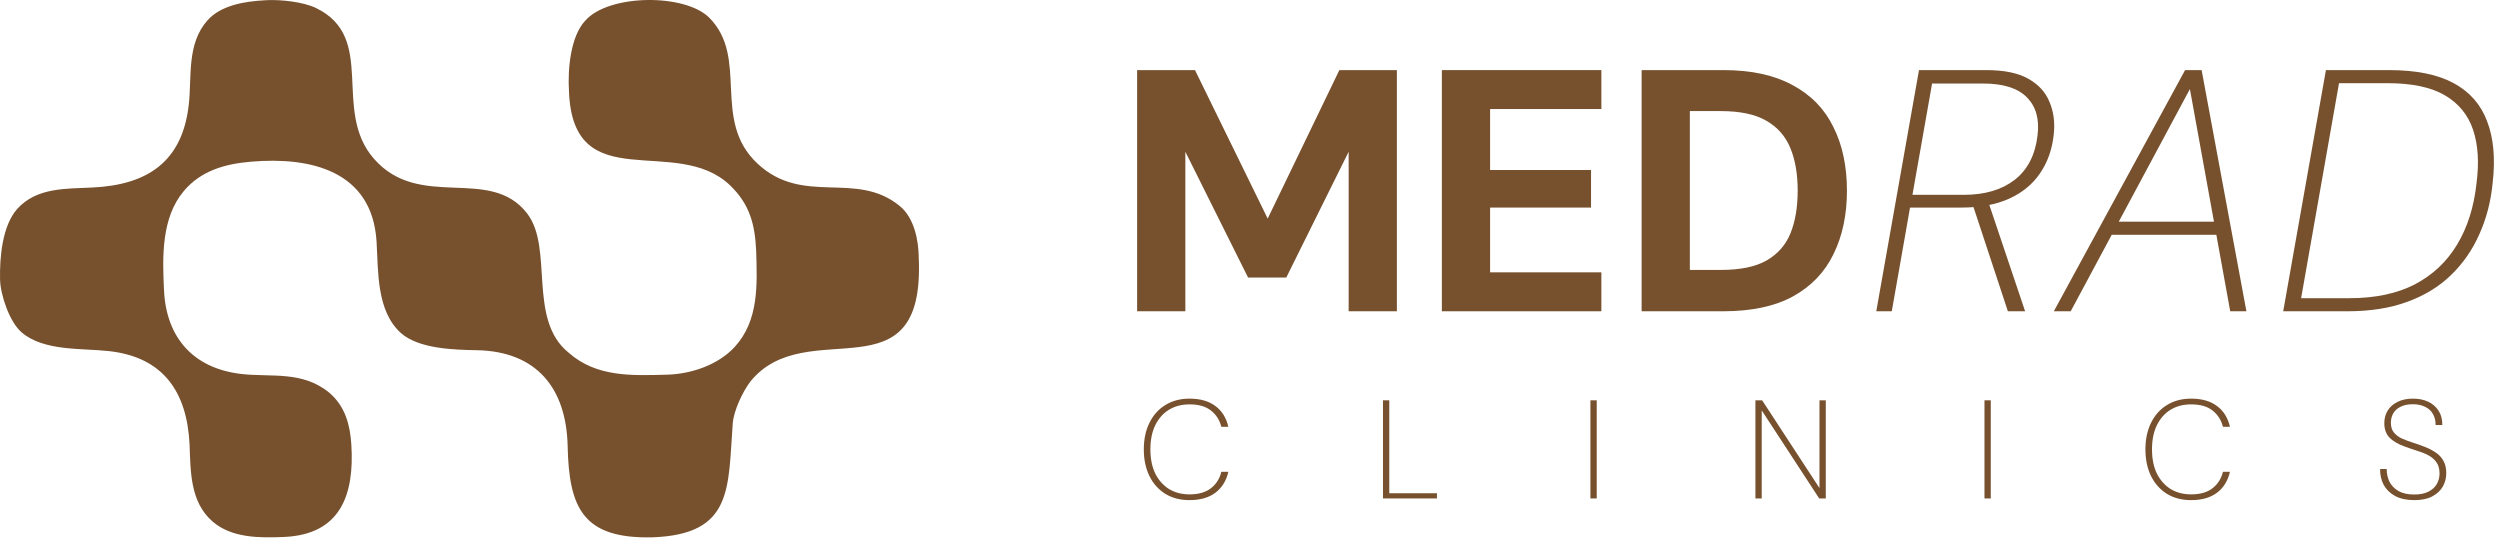
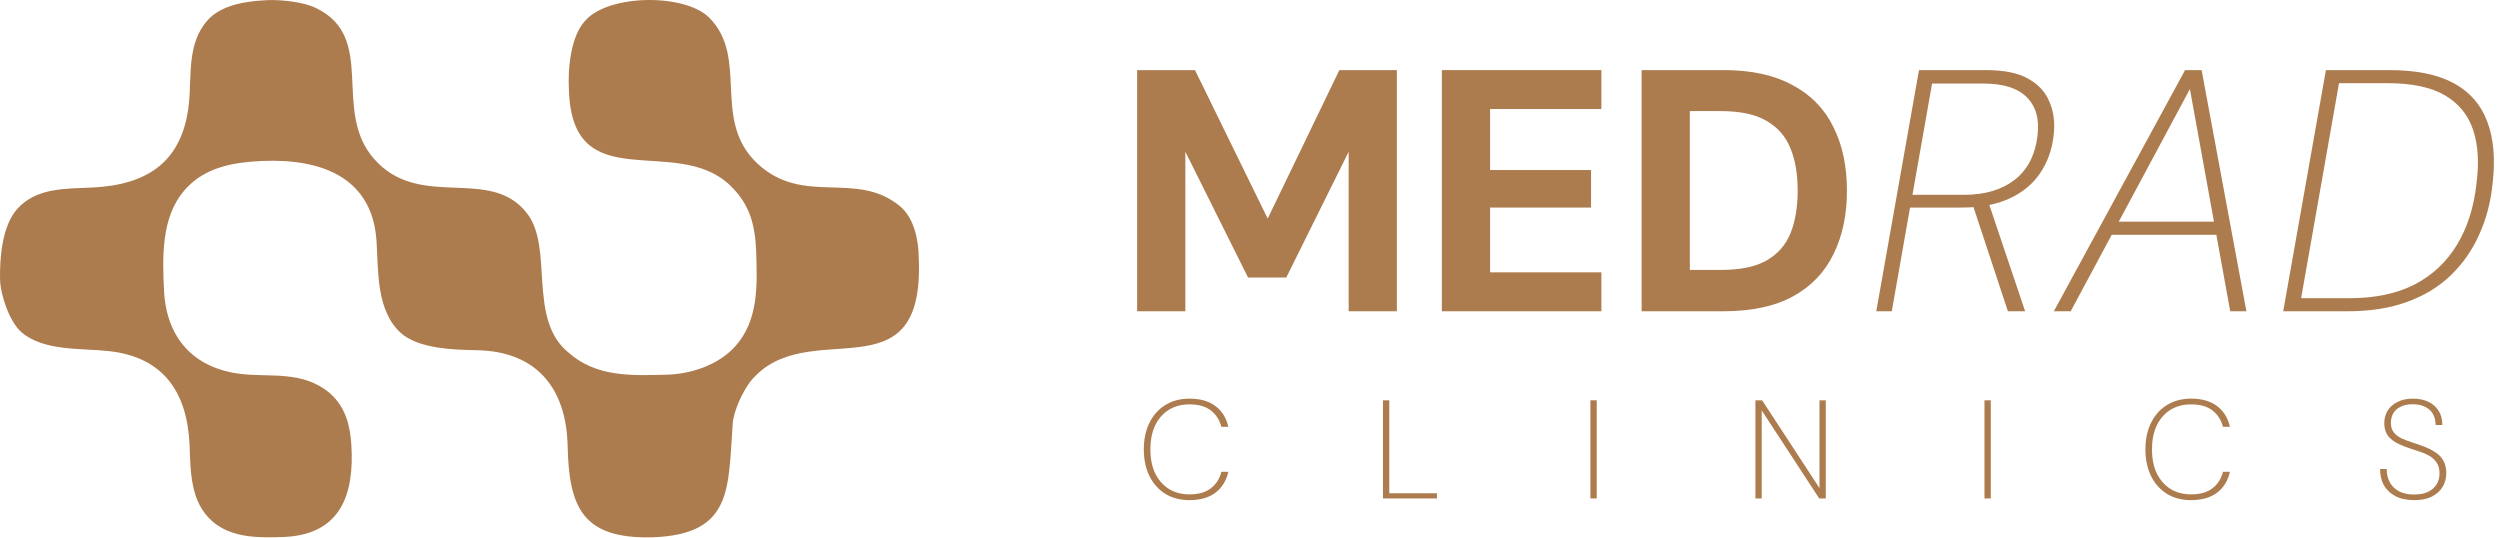
<svg xmlns="http://www.w3.org/2000/svg" width="321" height="69" viewBox="0 0 321 69" fill="none">
-   <path d="M309.996 64.216C309.024 64.216 308.208 64.042 307.548 63.694C306.9 63.346 306.408 62.872 306.072 62.272C305.748 61.66 305.592 60.976 305.604 60.22H306.45C306.45 60.808 306.57 61.354 306.81 61.858C307.062 62.35 307.446 62.746 307.962 63.046C308.49 63.346 309.162 63.496 309.978 63.496C310.722 63.496 311.328 63.376 311.796 63.136C312.276 62.896 312.636 62.572 312.876 62.164C313.116 61.756 313.236 61.3 313.236 60.796C313.236 60.184 313.098 59.698 312.822 59.338C312.558 58.966 312.204 58.666 311.76 58.438C311.328 58.21 310.842 58.018 310.302 57.862C309.774 57.694 309.252 57.514 308.736 57.322C307.896 57.022 307.254 56.644 306.81 56.188C306.366 55.72 306.144 55.102 306.144 54.334C306.144 53.746 306.282 53.218 306.558 52.75C306.846 52.27 307.266 51.892 307.818 51.616C308.37 51.328 309.042 51.184 309.834 51.184C310.566 51.184 311.214 51.316 311.778 51.58C312.342 51.844 312.786 52.228 313.11 52.732C313.434 53.224 313.596 53.836 313.596 54.568H312.732C312.732 54.004 312.612 53.524 312.372 53.128C312.144 52.732 311.808 52.432 311.364 52.228C310.932 52.012 310.416 51.904 309.816 51.904C309.18 51.904 308.652 52.012 308.232 52.228C307.812 52.432 307.5 52.714 307.296 53.074C307.092 53.422 306.99 53.824 306.99 54.28C306.99 54.796 307.116 55.21 307.368 55.522C307.62 55.834 307.956 56.092 308.376 56.296C308.808 56.488 309.288 56.668 309.816 56.836C310.344 57.004 310.884 57.196 311.436 57.412C311.94 57.616 312.39 57.856 312.786 58.132C313.194 58.408 313.512 58.756 313.74 59.176C313.98 59.596 314.1 60.124 314.1 60.76C314.1 61.384 313.95 61.96 313.65 62.488C313.35 63.004 312.894 63.424 312.282 63.748C311.682 64.06 310.92 64.216 309.996 64.216Z" fill="#77512E" />
-   <path d="M281.339 64.216C280.151 64.216 279.113 63.946 278.225 63.406C277.349 62.854 276.671 62.092 276.191 61.12C275.711 60.136 275.471 58.996 275.471 57.7C275.471 56.404 275.711 55.27 276.191 54.298C276.671 53.314 277.349 52.552 278.225 52.012C279.113 51.46 280.151 51.184 281.339 51.184C282.719 51.184 283.829 51.502 284.669 52.138C285.509 52.762 286.061 53.65 286.325 54.802H285.425C285.209 53.938 284.765 53.242 284.093 52.714C283.433 52.186 282.515 51.922 281.339 51.922C280.343 51.922 279.467 52.15 278.711 52.606C277.967 53.062 277.379 53.722 276.947 54.586C276.527 55.45 276.317 56.488 276.317 57.7C276.317 58.912 276.527 59.95 276.947 60.814C277.379 61.666 277.967 62.326 278.711 62.794C279.467 63.25 280.343 63.478 281.339 63.478C282.503 63.478 283.421 63.214 284.093 62.686C284.777 62.146 285.221 61.444 285.425 60.58H286.325C286.061 61.732 285.509 62.626 284.669 63.262C283.829 63.898 282.719 64.216 281.339 64.216Z" fill="#77512E" />
-   <path d="M254.807 64V51.4H255.617V64H254.807Z" fill="#77512E" />
-   <path d="M225.395 64V51.4H226.259L233.621 62.668V51.4H234.431V64H233.585L226.205 52.696V64H225.395Z" fill="#77512E" />
-   <path d="M204.209 64V51.4H205.019V64H204.209Z" fill="#77512E" />
-   <path d="M177.574 64V51.4H178.384V63.334H184.504V64H177.574Z" fill="#77512E" />
-   <path d="M152.733 64.216C151.545 64.216 150.507 63.946 149.619 63.406C148.743 62.854 148.065 62.092 147.585 61.12C147.105 60.136 146.865 58.996 146.865 57.7C146.865 56.404 147.105 55.27 147.585 54.298C148.065 53.314 148.743 52.552 149.619 52.012C150.507 51.46 151.545 51.184 152.733 51.184C154.113 51.184 155.223 51.502 156.063 52.138C156.903 52.762 157.455 53.65 157.719 54.802H156.819C156.603 53.938 156.159 53.242 155.487 52.714C154.827 52.186 153.909 51.922 152.733 51.922C151.737 51.922 150.861 52.15 150.105 52.606C149.361 53.062 148.773 53.722 148.341 54.586C147.921 55.45 147.711 56.488 147.711 57.7C147.711 58.912 147.921 59.95 148.341 60.814C148.773 61.666 149.361 62.326 150.105 62.794C150.861 63.25 151.737 63.478 152.733 63.478C153.897 63.478 154.815 63.214 155.487 62.686C156.171 62.146 156.615 61.444 156.819 60.58H157.719C157.455 61.732 156.903 62.626 156.063 63.262C155.223 63.898 154.113 64.216 152.733 64.216Z" fill="#77512E" />
-   <path d="M83.809 68.991C74.826 69.215 73.061 65.213 72.885 57.263C72.72 49.829 68.878 45.117 61.263 44.968C58.353 44.91 53.797 44.82 51.467 42.754C48.328 39.91 48.584 34.869 48.35 31.021C47.796 21.934 39.893 20.087 32.153 20.767C28.875 21.055 25.802 21.911 23.592 24.541C20.704 27.976 20.852 33.023 21.058 37.242C21.328 43.334 24.81 47.282 30.926 48.011C34.766 48.468 38.852 47.55 42.339 50.473C44.336 52.217 44.951 54.567 45.111 57.074C45.524 63.542 43.724 68.666 36.405 68.949C33.343 69.068 29.748 69.109 27.268 66.939C24.406 64.435 24.473 60.529 24.34 57.068C24.013 50.355 21 45.863 14.01 45.084C10.461 44.689 5.647 45.122 2.783 42.681C1.209 41.341 0.043 37.83 0.005 35.851C-0.047 33.1 0.275 28.963 2.233 26.802C4.716 24.061 8.457 24.242 11.895 24.076C19.002 23.732 23.434 20.715 24.242 13.41C24.643 9.783 23.959 5.623 26.652 2.6C28.381 0.658 31.49 0.167 33.965 0.04C34.094 0.028 34.224 0.02 34.353 0.015C36.136 -0.051 38.932 0.237 40.567 1.025C48.467 4.832 42.56 14.159 48.015 20.385C53.913 27.116 62.923 21.197 67.698 27.427C71.102 31.867 67.719 41.007 72.996 45.269C76.579 48.45 81.131 48.226 85.653 48.108C88.723 48.028 92.193 46.871 94.325 44.556C97.462 41.149 97.222 36.531 97.091 32.189C96.935 28.796 96.259 26.243 93.783 23.839C86.838 17.098 73.476 25.631 73.052 11.587C72.894 8.963 73.229 4.67 75.165 2.63C78.209 -0.788 87.982 -0.845 91.085 2.287C96.211 7.461 91.322 15.415 97.233 20.977C103.136 26.531 109.894 21.81 115.545 26.465C117.385 27.981 117.946 30.853 117.967 33.071C118.803 51.466 103.571 40.05 96.338 49.002C95.349 50.31 94.208 52.726 94.085 54.373C93.463 62.67 94.155 68.609 83.809 68.991Z" fill="#77512E" />
-   <path d="M210.783 39.967V9.001H221.311C224.88 9.001 227.844 9.65 230.203 10.948C232.562 12.216 234.302 14.015 235.423 16.345C236.573 18.645 237.148 21.358 237.148 24.484C237.148 27.581 236.573 30.294 235.423 32.623C234.302 34.953 232.562 36.767 230.203 38.065C227.873 39.333 224.895 39.967 221.267 39.967H210.783ZM216.976 34.658H220.958C223.435 34.658 225.381 34.26 226.797 33.464C228.242 32.638 229.274 31.473 229.893 29.969C230.513 28.436 230.822 26.607 230.822 24.484C230.822 22.361 230.513 20.547 229.893 19.043C229.274 17.509 228.242 16.33 226.797 15.504C225.381 14.678 223.435 14.265 220.958 14.265H216.976V34.658Z" fill="#77512E" />
-   <path d="M185.135 39.967V9.001H205.616V14H191.328V21.83H204.289V26.652H191.328V34.968H205.616V39.967H185.135Z" fill="#77512E" />
-   <path d="M146.006 39.967V9.001H153.438L162.771 28.067L171.973 9.001H179.36V39.967H173.167V19.485L165.16 35.632H160.25L152.199 19.485V39.967H146.006Z" fill="#77512E" />
-   <path d="M293.164 39.967L298.649 9.001H306.745C310.225 9.001 312.997 9.562 315.061 10.682C317.125 11.803 318.556 13.44 319.352 15.592C320.178 17.745 320.414 20.37 320.06 23.466C319.824 25.885 319.249 28.097 318.335 30.102C317.45 32.107 316.226 33.862 314.663 35.366C313.129 36.841 311.257 37.976 309.045 38.772C306.863 39.569 304.326 39.967 301.436 39.967H293.164ZM295.464 38.286H301.702C304.975 38.286 307.762 37.696 310.062 36.516C312.363 35.307 314.176 33.597 315.503 31.385C316.831 29.173 317.656 26.563 317.981 23.555C318.335 20.871 318.187 18.571 317.538 16.654C316.89 14.737 315.68 13.263 313.911 12.23C312.142 11.198 309.694 10.682 306.568 10.682H300.33L295.464 38.286Z" fill="#77512E" />
-   <path d="M263.711 39.967L280.565 9.001H282.688L288.439 39.967H286.36L281.184 11.434L265.879 39.967H263.711ZM269.86 30.146L270.745 28.465H285.387L285.741 30.146H269.86Z" fill="#77512E" />
-   <path d="M240.914 39.967L246.399 9.001H255.025C257.326 9.001 259.125 9.37 260.422 10.107C261.749 10.844 262.664 11.847 263.165 13.115C263.696 14.354 263.873 15.755 263.696 17.318C263.489 19.205 262.9 20.857 261.926 22.272C260.983 23.658 259.67 24.735 257.989 25.501C256.308 26.268 254.259 26.652 251.84 26.652H245.249L242.905 39.967H240.914ZM257.812 39.967L253.168 25.899H255.291L260.024 39.967H257.812ZM245.559 25.015H252.15C254.834 25.015 257.001 24.381 258.653 23.113C260.334 21.815 261.322 19.913 261.617 17.406C261.882 15.312 261.425 13.675 260.245 12.496C259.095 11.316 257.223 10.726 254.627 10.726H248.08L245.559 25.015Z" fill="#77512E" />
+   <path d="M309.996 64.216C309.024 64.216 308.208 64.042 307.548 63.694C306.9 63.346 306.408 62.872 306.072 62.272C305.748 61.66 305.592 60.976 305.604 60.22H306.45C306.45 60.808 306.57 61.354 306.81 61.858C307.062 62.35 307.446 62.746 307.962 63.046C308.49 63.346 309.162 63.496 309.978 63.496C310.722 63.496 311.328 63.376 311.796 63.136C312.276 62.896 312.636 62.572 312.876 62.164C313.116 61.756 313.236 61.3 313.236 60.796C313.236 60.184 313.098 59.698 312.822 59.338C312.558 58.966 312.204 58.666 311.76 58.438C311.328 58.21 310.842 58.018 310.302 57.862C309.774 57.694 309.252 57.514 308.736 57.322C307.896 57.022 307.254 56.644 306.81 56.188C306.366 55.72 306.144 55.102 306.144 54.334C306.144 53.746 306.282 53.218 306.558 52.75C306.846 52.27 307.266 51.892 307.818 51.616C308.37 51.328 309.042 51.184 309.834 51.184C310.566 51.184 311.214 51.316 311.778 51.58C312.342 51.844 312.786 52.228 313.11 52.732C313.434 53.224 313.596 53.836 313.596 54.568H312.732C312.732 54.004 312.612 53.524 312.372 53.128C312.144 52.732 311.808 52.432 311.364 52.228C310.932 52.012 310.416 51.904 309.816 51.904C309.18 51.904 308.652 52.012 308.232 52.228C307.812 52.432 307.5 52.714 307.296 53.074C307.092 53.422 306.99 53.824 306.99 54.28C306.99 54.796 307.116 55.21 307.368 55.522C307.62 55.834 307.956 56.092 308.376 56.296C308.808 56.488 309.288 56.668 309.816 56.836C310.344 57.004 310.884 57.196 311.436 57.412C311.94 57.616 312.39 57.856 312.786 58.132C313.194 58.408 313.512 58.756 313.74 59.176C313.98 59.596 314.1 60.124 314.1 60.76C314.1 61.384 313.95 61.96 313.65 62.488C313.35 63.004 312.894 63.424 312.282 63.748C311.682 64.06 310.92 64.216 309.996 64.216Z" fill="#AD7C4E" />
+   <path d="M281.339 64.216C280.151 64.216 279.113 63.946 278.225 63.406C277.349 62.854 276.671 62.092 276.191 61.12C275.711 60.136 275.471 58.996 275.471 57.7C275.471 56.404 275.711 55.27 276.191 54.298C276.671 53.314 277.349 52.552 278.225 52.012C279.113 51.46 280.151 51.184 281.339 51.184C282.719 51.184 283.829 51.502 284.669 52.138C285.509 52.762 286.061 53.65 286.325 54.802H285.425C285.209 53.938 284.765 53.242 284.093 52.714C283.433 52.186 282.515 51.922 281.339 51.922C280.343 51.922 279.467 52.15 278.711 52.606C277.967 53.062 277.379 53.722 276.947 54.586C276.527 55.45 276.317 56.488 276.317 57.7C276.317 58.912 276.527 59.95 276.947 60.814C277.379 61.666 277.967 62.326 278.711 62.794C279.467 63.25 280.343 63.478 281.339 63.478C282.503 63.478 283.421 63.214 284.093 62.686C284.777 62.146 285.221 61.444 285.425 60.58H286.325C286.061 61.732 285.509 62.626 284.669 63.262C283.829 63.898 282.719 64.216 281.339 64.216Z" fill="#AD7C4E" />
+   <path d="M254.807 64V51.4H255.617V64H254.807Z" fill="#AD7C4E" />
+   <path d="M225.395 64V51.4H226.259L233.621 62.668V51.4H234.431V64H233.585L226.205 52.696V64H225.395Z" fill="#AD7C4E" />
+   <path d="M204.209 64V51.4H205.019V64H204.209Z" fill="#AD7C4E" />
+   <path d="M177.574 64V51.4H178.384V63.334H184.504V64H177.574Z" fill="#AD7C4E" />
+   <path d="M152.733 64.216C151.545 64.216 150.507 63.946 149.619 63.406C148.743 62.854 148.065 62.092 147.585 61.12C147.105 60.136 146.865 58.996 146.865 57.7C146.865 56.404 147.105 55.27 147.585 54.298C148.065 53.314 148.743 52.552 149.619 52.012C150.507 51.46 151.545 51.184 152.733 51.184C154.113 51.184 155.223 51.502 156.063 52.138C156.903 52.762 157.455 53.65 157.719 54.802H156.819C156.603 53.938 156.159 53.242 155.487 52.714C154.827 52.186 153.909 51.922 152.733 51.922C151.737 51.922 150.861 52.15 150.105 52.606C149.361 53.062 148.773 53.722 148.341 54.586C147.921 55.45 147.711 56.488 147.711 57.7C147.711 58.912 147.921 59.95 148.341 60.814C148.773 61.666 149.361 62.326 150.105 62.794C150.861 63.25 151.737 63.478 152.733 63.478C153.897 63.478 154.815 63.214 155.487 62.686C156.171 62.146 156.615 61.444 156.819 60.58H157.719C157.455 61.732 156.903 62.626 156.063 63.262C155.223 63.898 154.113 64.216 152.733 64.216Z" fill="#AD7C4E" />
+   <path d="M83.809 68.991C74.826 69.215 73.061 65.213 72.885 57.263C72.72 49.829 68.878 45.117 61.263 44.968C58.353 44.91 53.797 44.82 51.467 42.754C48.328 39.91 48.584 34.869 48.35 31.021C47.796 21.934 39.893 20.087 32.153 20.767C28.875 21.055 25.802 21.911 23.592 24.541C20.704 27.976 20.852 33.023 21.058 37.242C21.328 43.334 24.81 47.282 30.926 48.011C34.766 48.468 38.852 47.55 42.339 50.473C44.336 52.217 44.951 54.567 45.111 57.074C45.524 63.542 43.724 68.666 36.405 68.949C33.343 69.068 29.748 69.109 27.268 66.939C24.406 64.435 24.473 60.529 24.34 57.068C24.013 50.355 21 45.863 14.01 45.084C10.461 44.689 5.647 45.122 2.783 42.681C1.209 41.341 0.043 37.83 0.005 35.851C-0.047 33.1 0.275 28.963 2.233 26.802C4.716 24.061 8.457 24.242 11.895 24.076C19.002 23.732 23.434 20.715 24.242 13.41C24.643 9.783 23.959 5.623 26.652 2.6C28.381 0.658 31.49 0.167 33.965 0.04C34.094 0.028 34.224 0.02 34.353 0.015C36.136 -0.051 38.932 0.237 40.567 1.025C48.467 4.832 42.56 14.159 48.015 20.385C53.913 27.116 62.923 21.197 67.698 27.427C71.102 31.867 67.719 41.007 72.996 45.269C76.579 48.45 81.131 48.226 85.653 48.108C88.723 48.028 92.193 46.871 94.325 44.556C97.462 41.149 97.222 36.531 97.091 32.189C96.935 28.796 96.259 26.243 93.783 23.839C86.838 17.098 73.476 25.631 73.052 11.587C72.894 8.963 73.229 4.67 75.165 2.63C78.209 -0.788 87.982 -0.845 91.085 2.287C96.211 7.461 91.322 15.415 97.233 20.977C103.136 26.531 109.894 21.81 115.545 26.465C117.385 27.981 117.946 30.853 117.967 33.071C118.803 51.466 103.571 40.05 96.338 49.002C95.349 50.31 94.208 52.726 94.085 54.373C93.463 62.67 94.155 68.609 83.809 68.991Z" fill="#AD7C4E" />
+   <path d="M210.783 39.967V9.001H221.311C224.88 9.001 227.844 9.65 230.203 10.948C232.562 12.216 234.302 14.015 235.423 16.345C236.573 18.645 237.148 21.358 237.148 24.484C237.148 27.581 236.573 30.294 235.423 32.623C234.302 34.953 232.562 36.767 230.203 38.065C227.873 39.333 224.895 39.967 221.267 39.967H210.783ZM216.976 34.658H220.958C223.435 34.658 225.381 34.26 226.797 33.464C228.242 32.638 229.274 31.473 229.893 29.969C230.513 28.436 230.822 26.607 230.822 24.484C230.822 22.361 230.513 20.547 229.893 19.043C229.274 17.509 228.242 16.33 226.797 15.504C225.381 14.678 223.435 14.265 220.958 14.265H216.976V34.658Z" fill="#AD7C4E" />
+   <path d="M185.135 39.967V9.001H205.616V14H191.328V21.83H204.289V26.652H191.328V34.968H205.616V39.967H185.135Z" fill="#AD7C4E" />
+   <path d="M146.006 39.967V9.001H153.438L162.771 28.067L171.973 9.001H179.36V39.967H173.167V19.485L165.16 35.632H160.25L152.199 19.485V39.967H146.006Z" fill="#AD7C4E" />
+   <path d="M293.164 39.967L298.649 9.001H306.745C310.225 9.001 312.997 9.562 315.061 10.682C317.125 11.803 318.556 13.44 319.352 15.592C320.178 17.745 320.414 20.37 320.06 23.466C319.824 25.885 319.249 28.097 318.335 30.102C317.45 32.107 316.226 33.862 314.663 35.366C313.129 36.841 311.257 37.976 309.045 38.772C306.863 39.569 304.326 39.967 301.436 39.967H293.164ZM295.464 38.286H301.702C304.975 38.286 307.762 37.696 310.062 36.516C312.363 35.307 314.176 33.597 315.503 31.385C316.831 29.173 317.656 26.563 317.981 23.555C318.335 20.871 318.187 18.571 317.538 16.654C316.89 14.737 315.68 13.263 313.911 12.23C312.142 11.198 309.694 10.682 306.568 10.682H300.33L295.464 38.286Z" fill="#AD7C4E" />
+   <path d="M263.711 39.967L280.565 9.001H282.688L288.439 39.967H286.36L281.184 11.434L265.879 39.967H263.711ZM269.86 30.146L270.745 28.465H285.387L285.741 30.146H269.86Z" fill="#AD7C4E" />
+   <path d="M240.914 39.967L246.399 9.001H255.025C257.326 9.001 259.125 9.37 260.422 10.107C261.749 10.844 262.664 11.847 263.165 13.115C263.696 14.354 263.873 15.755 263.696 17.318C263.489 19.205 262.9 20.857 261.926 22.272C260.983 23.658 259.67 24.735 257.989 25.501C256.308 26.268 254.259 26.652 251.84 26.652H245.249L242.905 39.967H240.914ZM257.812 39.967L253.168 25.899H255.291L260.024 39.967H257.812ZM245.559 25.015H252.15C254.834 25.015 257.001 24.381 258.653 23.113C260.334 21.815 261.322 19.913 261.617 17.406C261.882 15.312 261.425 13.675 260.245 12.496C259.095 11.316 257.223 10.726 254.627 10.726H248.08L245.559 25.015Z" fill="#AD7C4E" />
</svg>
